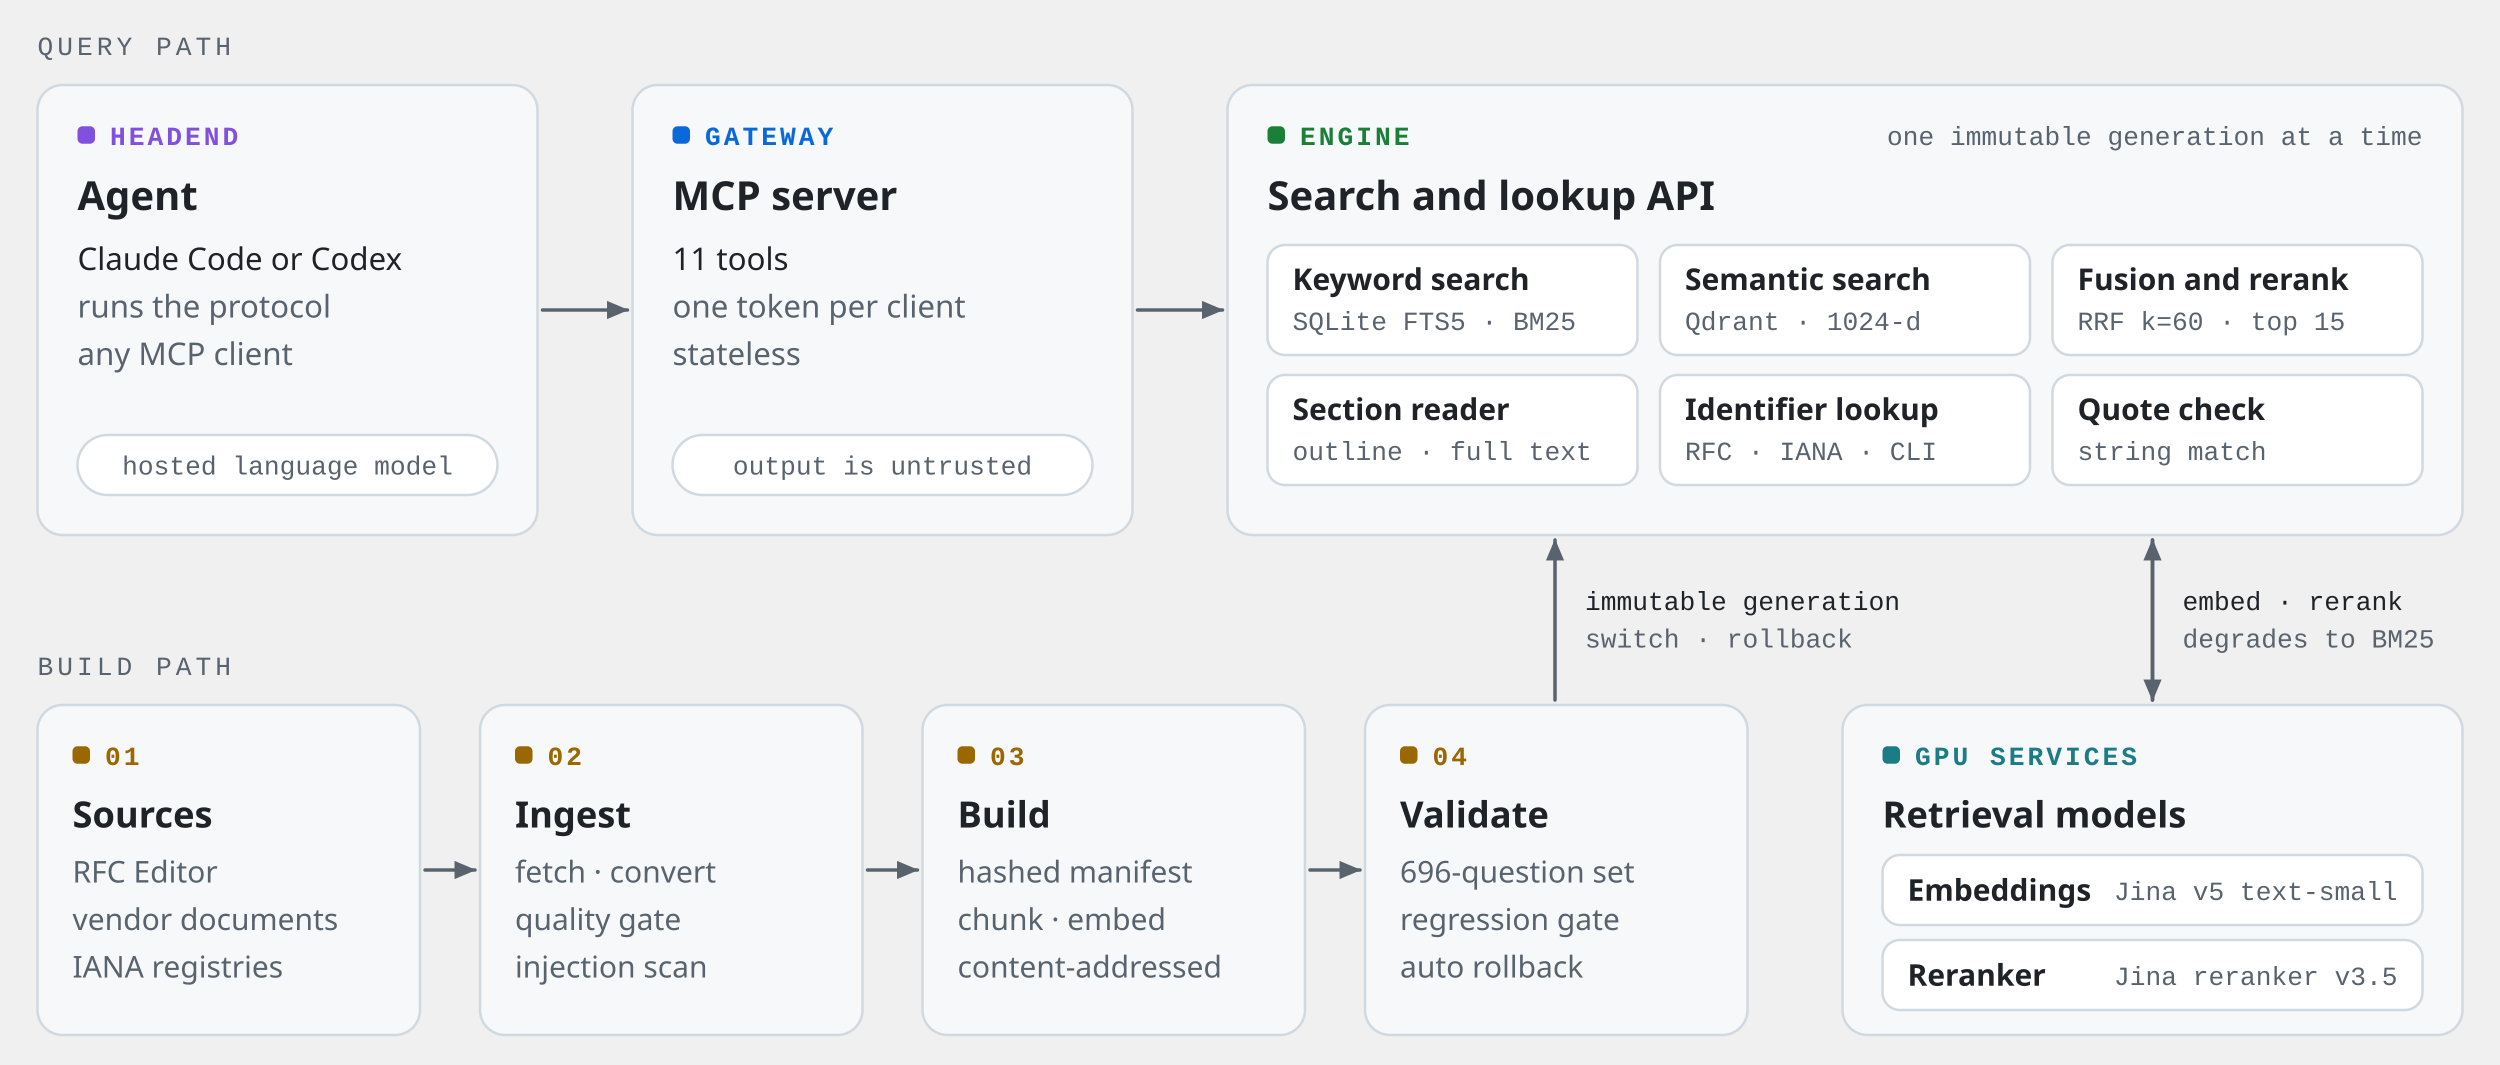
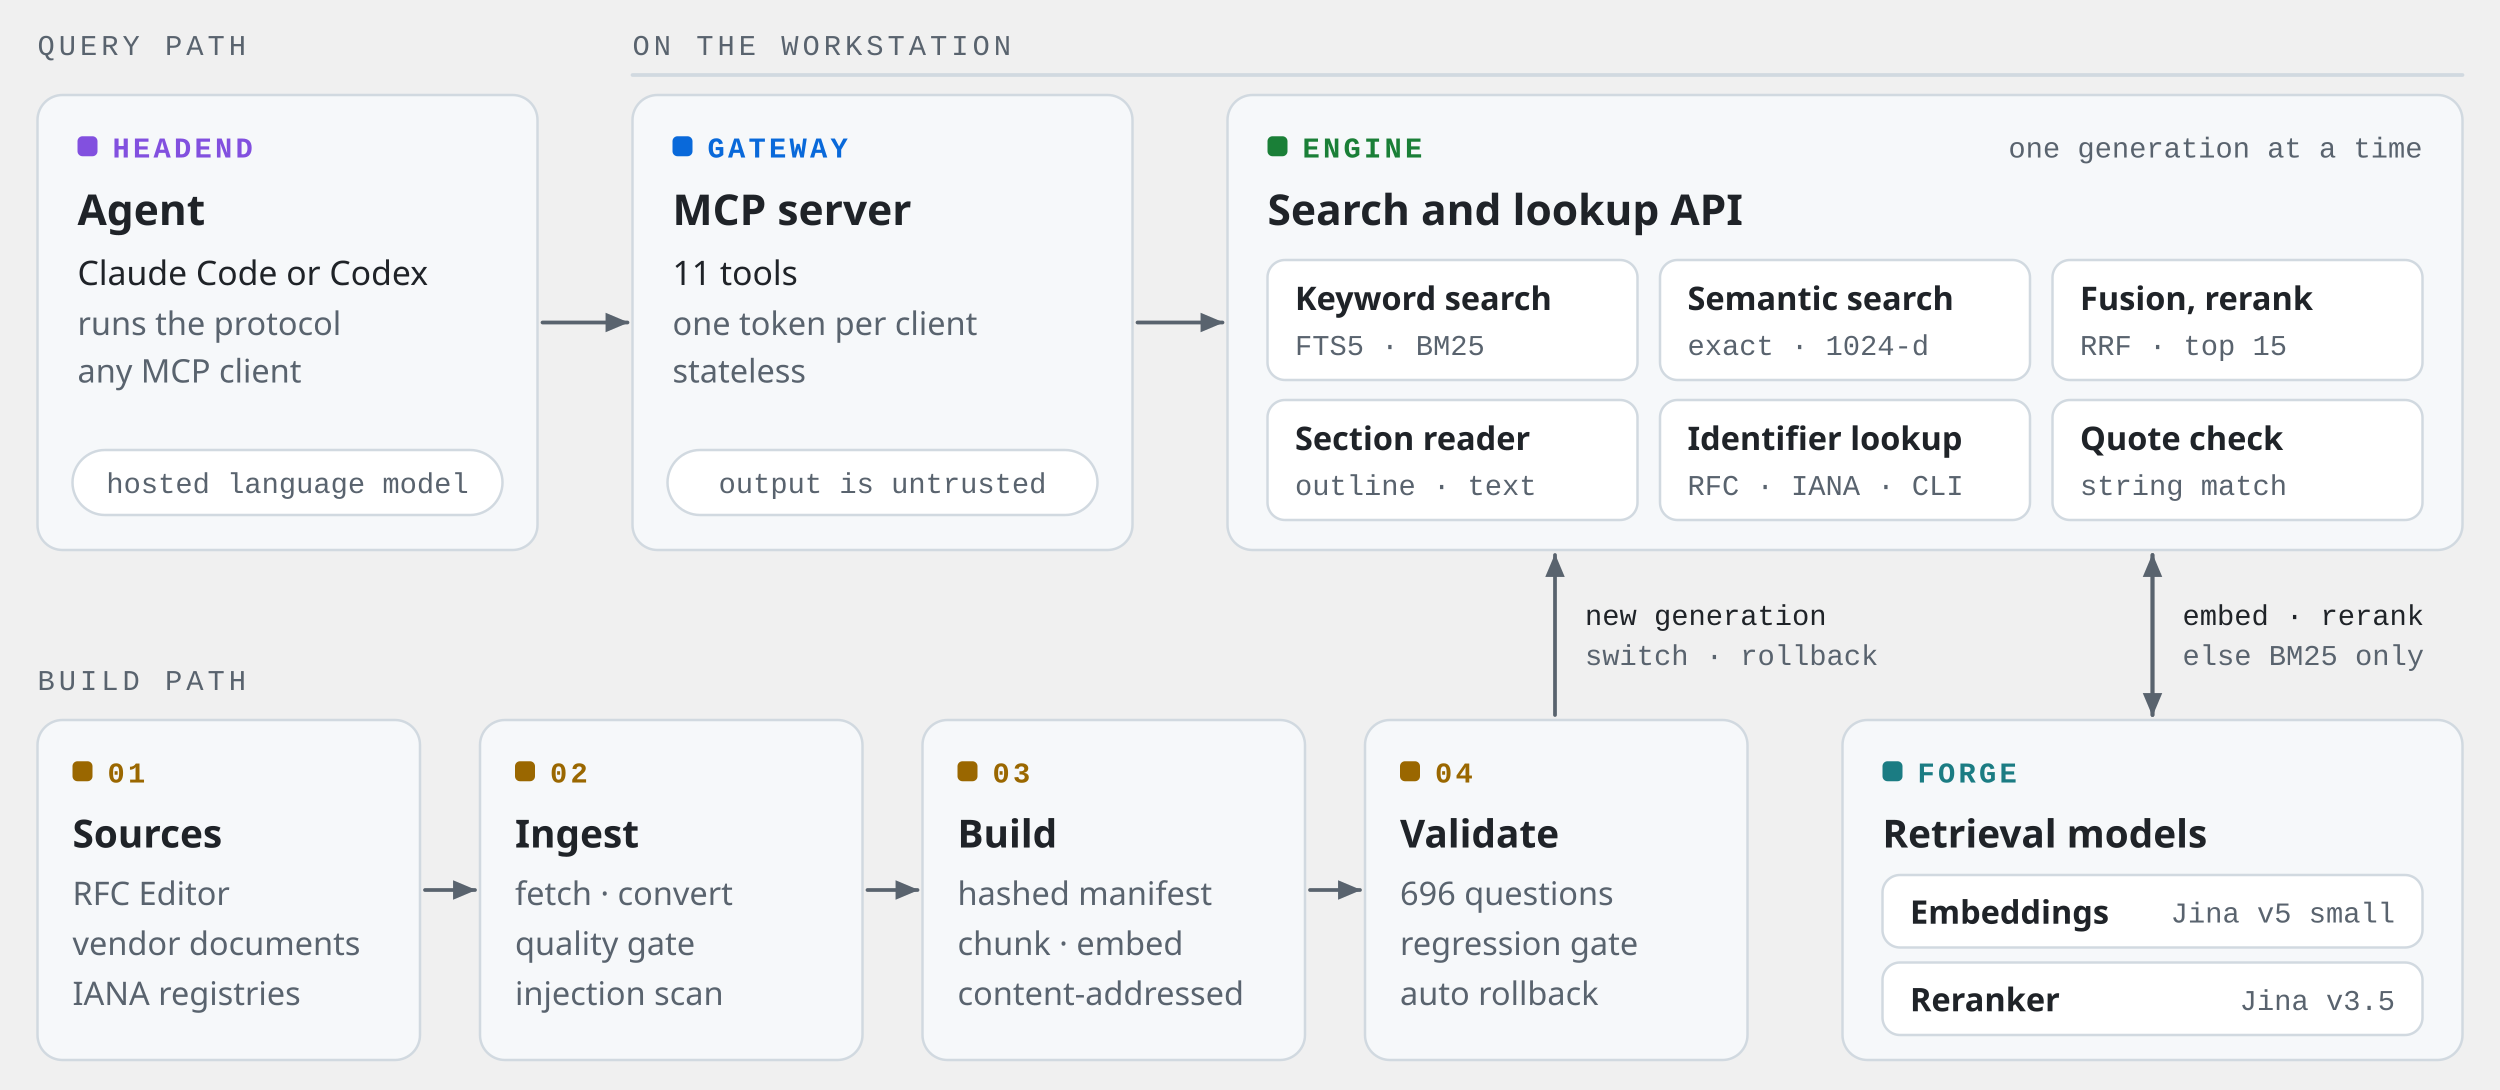
- <svg xmlns="http://www.w3.org/2000/svg" width="1000" height="426" viewBox="0 0 1000 426" role="img" aria-labelledby="t d">
+ <svg xmlns="http://www.w3.org/2000/svg" width="1000" height="436" viewBox="0 0 1000 436" role="img" aria-labelledby="t d">
  <style>.s{font-family:-apple-system,BlinkMacSystemFont,'Segoe UI','Noto Sans',Helvetica,Arial,sans-serif}.m{font-family:ui-monospace,SFMono-Regular,'SF Mono',Menlo,Consolas,'Liberation Mono',monospace}</style>
  <defs>
    <marker id="ah" viewBox="0 0 10 10" refX="9" refY="5" markerWidth="6.5" markerHeight="6.5" orient="auto">
      <path d="M0 1L9.5 5L0 9z" fill="#59636e" />
    </marker>
  </defs>
-   <text x="15" y="22" class="m" font-size="10.5" font-weight="400" fill="#59636e" letter-spacing="1.6">QUERY PATH</text>
-   <text x="15" y="270" class="m" font-size="10.5" font-weight="400" fill="#59636e" letter-spacing="1.6">BUILD PATH</text>
-   <rect x="15" y="34" width="200" height="180" rx="10" fill="#f6f8fa" stroke="#d1d9e0" />
-   <rect x="31" y="50.5" width="7" height="7" rx="2" fill="#8250df" />
-   <text x="44" y="58" class="m" font-size="10.5" font-weight="600" fill="#8250df" letter-spacing="1.2">HEADEND</text>
-   <text x="31" y="84" class="s" font-size="16" font-weight="700" fill="#1f2328">Agent</text>
-   <text x="31" y="108" class="s" font-size="12.5" font-weight="400" fill="#1f2328">Claude Code or Codex</text>
-   <text x="31" y="127" class="s" font-size="12.5" font-weight="400" fill="#59636e">runs the protocol</text>
-   <text x="31" y="146" class="s" font-size="12.5" font-weight="400" fill="#59636e">any MCP client</text>
-   <rect x="31" y="174" width="168" height="24" rx="12" fill="#ffffff" stroke="#d1d9e0" />
-   <text x="115" y="189.8" class="m" font-size="10.5" font-weight="400" fill="#59636e" text-anchor="middle">hosted language model</text>
-   <rect x="253" y="34" width="200" height="180" rx="10" fill="#f6f8fa" stroke="#d1d9e0" />
-   <rect x="269" y="50.5" width="7" height="7" rx="2" fill="#0969da" />
-   <text x="282" y="58" class="m" font-size="10.5" font-weight="600" fill="#0969da" letter-spacing="1.2">GATEWAY</text>
-   <text x="269" y="84" class="s" font-size="16" font-weight="700" fill="#1f2328">MCP server</text>
-   <text x="269" y="108" class="s" font-size="12.5" font-weight="400" fill="#1f2328">11 tools</text>
-   <text x="269" y="127" class="s" font-size="12.5" font-weight="400" fill="#59636e">one token per client</text>
-   <text x="269" y="146" class="s" font-size="12.5" font-weight="400" fill="#59636e">stateless</text>
-   <rect x="269" y="174" width="168" height="24" rx="12" fill="#ffffff" stroke="#d1d9e0" />
-   <text x="353" y="189.8" class="m" font-size="10.5" font-weight="400" fill="#59636e" text-anchor="middle">output is untrusted</text>
-   <rect x="491" y="34" width="494" height="180" rx="10" fill="#f6f8fa" stroke="#d1d9e0" />
-   <rect x="507" y="50.5" width="7" height="7" rx="2" fill="#1a7f37" />
-   <text x="520" y="58" class="m" font-size="10.5" font-weight="600" fill="#1a7f37" letter-spacing="1.2">ENGINE</text>
-   <text x="507" y="84" class="s" font-size="16" font-weight="700" fill="#1f2328">Search and lookup API</text>
-   <text x="969" y="58" class="m" font-size="10.5" font-weight="400" fill="#59636e" text-anchor="end">one immutable generation at a time</text>
-   <rect x="507" y="98" width="148" height="44" rx="7" fill="#ffffff" stroke="#d1d9e0" />
-   <text x="517" y="116" class="s" font-size="12" font-weight="600" fill="#1f2328">Keyword search</text>
-   <text x="517" y="132" class="m" font-size="10.5" font-weight="400" fill="#59636e">SQLite FTS5 · BM25</text>
-   <rect x="664" y="98" width="148" height="44" rx="7" fill="#ffffff" stroke="#d1d9e0" />
-   <text x="674" y="116" class="s" font-size="12" font-weight="600" fill="#1f2328">Semantic search</text>
-   <text x="674" y="132" class="m" font-size="10.5" font-weight="400" fill="#59636e">Qdrant · 1024-d</text>
-   <rect x="821" y="98" width="148" height="44" rx="7" fill="#ffffff" stroke="#d1d9e0" />
-   <text x="831" y="116" class="s" font-size="12" font-weight="600" fill="#1f2328">Fusion and rerank</text>
-   <text x="831" y="132" class="m" font-size="10.5" font-weight="400" fill="#59636e">RRF k=60 · top 15</text>
-   <rect x="507" y="150" width="148" height="44" rx="7" fill="#ffffff" stroke="#d1d9e0" />
-   <text x="517" y="168" class="s" font-size="12" font-weight="600" fill="#1f2328">Section reader</text>
-   <text x="517" y="184" class="m" font-size="10.5" font-weight="400" fill="#59636e">outline · full text</text>
-   <rect x="664" y="150" width="148" height="44" rx="7" fill="#ffffff" stroke="#d1d9e0" />
-   <text x="674" y="168" class="s" font-size="12" font-weight="600" fill="#1f2328">Identifier lookup</text>
-   <text x="674" y="184" class="m" font-size="10.5" font-weight="400" fill="#59636e">RFC · IANA · CLI</text>
-   <rect x="821" y="150" width="148" height="44" rx="7" fill="#ffffff" stroke="#d1d9e0" />
-   <text x="831" y="168" class="s" font-size="12" font-weight="600" fill="#1f2328">Quote check</text>
-   <text x="831" y="184" class="m" font-size="10.5" font-weight="400" fill="#59636e">string match</text>
-   <path d="M217 124H251" fill="none" stroke="#59636e" stroke-width="1.4" stroke-linejoin="round" stroke-linecap="round" marker-end="url(#ah)" />
-   <path d="M455 124H489" fill="none" stroke="#59636e" stroke-width="1.4" stroke-linejoin="round" stroke-linecap="round" marker-end="url(#ah)" />
-   <rect x="15" y="282" width="153" height="132" rx="10" fill="#f6f8fa" stroke="#d1d9e0" />
-   <rect x="29" y="298.5" width="7" height="7" rx="2" fill="#9a6700" />
-   <text x="42" y="306" class="m" font-size="10.5" font-weight="600" fill="#9a6700" letter-spacing="1.2">01</text>
-   <text x="29" y="331" class="s" font-size="14.5" font-weight="700" fill="#1f2328">Sources</text>
-   <text x="29" y="353" class="s" font-size="12" font-weight="400" fill="#59636e">RFC Editor</text>
-   <text x="29" y="372" class="s" font-size="12" font-weight="400" fill="#59636e">vendor documents</text>
-   <text x="29" y="391" class="s" font-size="12" font-weight="400" fill="#59636e">IANA registries</text>
-   <path d="M170 348H190" fill="none" stroke="#59636e" stroke-width="1.4" stroke-linejoin="round" stroke-linecap="round" marker-end="url(#ah)" />
-   <rect x="192" y="282" width="153" height="132" rx="10" fill="#f6f8fa" stroke="#d1d9e0" />
-   <rect x="206" y="298.5" width="7" height="7" rx="2" fill="#9a6700" />
-   <text x="219" y="306" class="m" font-size="10.5" font-weight="600" fill="#9a6700" letter-spacing="1.2">02</text>
-   <text x="206" y="331" class="s" font-size="14.5" font-weight="700" fill="#1f2328">Ingest</text>
-   <text x="206" y="353" class="s" font-size="12" font-weight="400" fill="#59636e">fetch · convert</text>
-   <text x="206" y="372" class="s" font-size="12" font-weight="400" fill="#59636e">quality gate</text>
-   <text x="206" y="391" class="s" font-size="12" font-weight="400" fill="#59636e">injection scan</text>
-   <path d="M347 348H367" fill="none" stroke="#59636e" stroke-width="1.4" stroke-linejoin="round" stroke-linecap="round" marker-end="url(#ah)" />
-   <rect x="369" y="282" width="153" height="132" rx="10" fill="#f6f8fa" stroke="#d1d9e0" />
-   <rect x="383" y="298.5" width="7" height="7" rx="2" fill="#9a6700" />
-   <text x="396" y="306" class="m" font-size="10.5" font-weight="600" fill="#9a6700" letter-spacing="1.2">03</text>
-   <text x="383" y="331" class="s" font-size="14.5" font-weight="700" fill="#1f2328">Build</text>
-   <text x="383" y="353" class="s" font-size="12" font-weight="400" fill="#59636e">hashed manifest</text>
-   <text x="383" y="372" class="s" font-size="12" font-weight="400" fill="#59636e">chunk · embed</text>
-   <text x="383" y="391" class="s" font-size="12" font-weight="400" fill="#59636e">content-addressed</text>
-   <path d="M524 348H544" fill="none" stroke="#59636e" stroke-width="1.4" stroke-linejoin="round" stroke-linecap="round" marker-end="url(#ah)" />
-   <rect x="546" y="282" width="153" height="132" rx="10" fill="#f6f8fa" stroke="#d1d9e0" />
-   <rect x="560" y="298.5" width="7" height="7" rx="2" fill="#9a6700" />
-   <text x="573" y="306" class="m" font-size="10.5" font-weight="600" fill="#9a6700" letter-spacing="1.2">04</text>
-   <text x="560" y="331" class="s" font-size="14.5" font-weight="700" fill="#1f2328">Validate</text>
-   <text x="560" y="353" class="s" font-size="12" font-weight="400" fill="#59636e">696-question set</text>
-   <text x="560" y="372" class="s" font-size="12" font-weight="400" fill="#59636e">regression gate</text>
-   <text x="560" y="391" class="s" font-size="12" font-weight="400" fill="#59636e">auto rollback</text>
-   <path d="M622 280V216" fill="none" stroke="#59636e" stroke-width="1.4" stroke-linejoin="round" stroke-linecap="round" marker-end="url(#ah)" />
-   <text x="634" y="244" class="m" font-size="10.5" font-weight="400" fill="#1f2328">immutable generation</text>
-   <text x="634" y="259" class="m" font-size="10.5" font-weight="400" fill="#59636e">switch · rollback</text>
-   <rect x="737" y="282" width="248" height="132" rx="10" fill="#f6f8fa" stroke="#d1d9e0" />
-   <rect x="753" y="298.5" width="7" height="7" rx="2" fill="#1b7c83" />
-   <text x="766" y="306" class="m" font-size="10.5" font-weight="600" fill="#1b7c83" letter-spacing="1.2">GPU SERVICES</text>
-   <text x="753" y="331" class="s" font-size="14.5" font-weight="700" fill="#1f2328">Retrieval models</text>
-   <rect x="753" y="342" width="216" height="28" rx="7" fill="#ffffff" stroke="#d1d9e0" />
-   <text x="763" y="360.3" class="s" font-size="12" font-weight="600" fill="#1f2328">Embeddings</text>
-   <text x="959" y="360" class="m" font-size="10.5" font-weight="400" fill="#59636e" text-anchor="end">Jina v5 text-small</text>
-   <rect x="753" y="376" width="216" height="28" rx="7" fill="#ffffff" stroke="#d1d9e0" />
-   <text x="763" y="394.3" class="s" font-size="12" font-weight="600" fill="#1f2328">Reranker</text>
-   <text x="959" y="394" class="m" font-size="10.5" font-weight="400" fill="#59636e" text-anchor="end">Jina reranker v3.5</text>
-   <path d="M861 280V216" fill="none" stroke="#59636e" stroke-width="1.4" stroke-linejoin="round" stroke-linecap="round" marker-end="url(#ah)" />
-   <path d="M861 216V280" fill="none" stroke="#59636e" stroke-width="1.4" stroke-linejoin="round" stroke-linecap="round" marker-end="url(#ah)" />
-   <text x="873" y="244" class="m" font-size="10.5" font-weight="400" fill="#1f2328">embed · rerank</text>
-   <text x="873" y="259" class="m" font-size="10.5" font-weight="400" fill="#59636e">degrades to BM25</text>
+   <text x="15" y="22" class="m" font-size="11.5" font-weight="400" fill="#59636e" letter-spacing="1.6">QUERY PATH</text>
+   <text x="253" y="22" class="m" font-size="11.5" font-weight="400" fill="#59636e" letter-spacing="1.6">ON THE WORKSTATION</text>
+   <text x="15" y="276" class="m" font-size="11.5" font-weight="400" fill="#59636e" letter-spacing="1.6">BUILD PATH</text>
+   <path d="M253 30H985" fill="none" stroke="#d1d9e0" stroke-width="1.5" stroke-linejoin="round" stroke-linecap="round" />
+   <rect x="15" y="38" width="200" height="182" rx="10" fill="#f6f8fa" stroke="#d1d9e0" />
+   <rect x="31" y="54.5" width="8" height="8" rx="2" fill="#8250df" />
+   <text x="45" y="63" class="m" font-size="11.5" font-weight="600" fill="#8250df" letter-spacing="1.3">HEADEND</text>
+   <text x="31" y="90" class="s" font-size="17" font-weight="700" fill="#1f2328">Agent</text>
+   <text x="31" y="114" class="s" font-size="13.5" font-weight="400" fill="#1f2328">Claude Code or Codex</text>
+   <text x="31" y="134" class="s" font-size="13" font-weight="400" fill="#59636e">runs the protocol</text>
+   <text x="31" y="153" class="s" font-size="13" font-weight="400" fill="#59636e">any MCP client</text>
+   <rect x="29" y="180" width="172" height="26" rx="13" fill="#ffffff" stroke="#d1d9e0" />
+   <text x="115" y="197.2" class="m" font-size="11.5" font-weight="400" fill="#59636e" text-anchor="middle">hosted language model</text>
+   <rect x="253" y="38" width="200" height="182" rx="10" fill="#f6f8fa" stroke="#d1d9e0" />
+   <rect x="269" y="54.5" width="8" height="8" rx="2" fill="#0969da" />
+   <text x="283" y="63" class="m" font-size="11.5" font-weight="600" fill="#0969da" letter-spacing="1.3">GATEWAY</text>
+   <text x="269" y="90" class="s" font-size="17" font-weight="700" fill="#1f2328">MCP server</text>
+   <text x="269" y="114" class="s" font-size="13.5" font-weight="400" fill="#1f2328">11 tools</text>
+   <text x="269" y="134" class="s" font-size="13" font-weight="400" fill="#59636e">one token per client</text>
+   <text x="269" y="153" class="s" font-size="13" font-weight="400" fill="#59636e">stateless</text>
+   <rect x="267" y="180" width="172" height="26" rx="13" fill="#ffffff" stroke="#d1d9e0" />
+   <text x="353" y="197.2" class="m" font-size="11.5" font-weight="400" fill="#59636e" text-anchor="middle">output is untrusted</text>
+   <rect x="491" y="38" width="494" height="182" rx="10" fill="#f6f8fa" stroke="#d1d9e0" />
+   <rect x="507" y="54.5" width="8" height="8" rx="2" fill="#1a7f37" />
+   <text x="521" y="63" class="m" font-size="11.5" font-weight="600" fill="#1a7f37" letter-spacing="1.3">ENGINE</text>
+   <text x="507" y="90" class="s" font-size="17" font-weight="700" fill="#1f2328">Search and lookup API</text>
+   <text x="969" y="63" class="m" font-size="11.5" font-weight="400" fill="#59636e" text-anchor="end">one generation at a time</text>
+   <rect x="507" y="104" width="148" height="48" rx="7" fill="#ffffff" stroke="#d1d9e0" />
+   <text x="518" y="124" class="s" font-size="13" font-weight="600" fill="#1f2328">Keyword search</text>
+   <text x="518" y="142" class="m" font-size="11.5" font-weight="400" fill="#59636e">FTS5 · BM25</text>
+   <rect x="664" y="104" width="148" height="48" rx="7" fill="#ffffff" stroke="#d1d9e0" />
+   <text x="675" y="124" class="s" font-size="13" font-weight="600" fill="#1f2328">Semantic search</text>
+   <text x="675" y="142" class="m" font-size="11.5" font-weight="400" fill="#59636e">exact · 1024-d</text>
+   <rect x="821" y="104" width="148" height="48" rx="7" fill="#ffffff" stroke="#d1d9e0" />
+   <text x="832" y="124" class="s" font-size="13" font-weight="600" fill="#1f2328">Fusion, rerank</text>
+   <text x="832" y="142" class="m" font-size="11.5" font-weight="400" fill="#59636e">RRF · top 15</text>
+   <rect x="507" y="160" width="148" height="48" rx="7" fill="#ffffff" stroke="#d1d9e0" />
+   <text x="518" y="180" class="s" font-size="13" font-weight="600" fill="#1f2328">Section reader</text>
+   <text x="518" y="198" class="m" font-size="11.5" font-weight="400" fill="#59636e">outline · text</text>
+   <rect x="664" y="160" width="148" height="48" rx="7" fill="#ffffff" stroke="#d1d9e0" />
+   <text x="675" y="180" class="s" font-size="13" font-weight="600" fill="#1f2328">Identifier lookup</text>
+   <text x="675" y="198" class="m" font-size="11.5" font-weight="400" fill="#59636e">RFC · IANA · CLI</text>
+   <rect x="821" y="160" width="148" height="48" rx="7" fill="#ffffff" stroke="#d1d9e0" />
+   <text x="832" y="180" class="s" font-size="13" font-weight="600" fill="#1f2328">Quote check</text>
+   <text x="832" y="198" class="m" font-size="11.5" font-weight="400" fill="#59636e">string match</text>
+   <path d="M217 129H251" fill="none" stroke="#59636e" stroke-width="1.5" stroke-linejoin="round" stroke-linecap="round" marker-end="url(#ah)" />
+   <path d="M455 129H489" fill="none" stroke="#59636e" stroke-width="1.5" stroke-linejoin="round" stroke-linecap="round" marker-end="url(#ah)" />
+   <rect x="15" y="288" width="153" height="136" rx="10" fill="#f6f8fa" stroke="#d1d9e0" />
+   <rect x="29" y="304.5" width="8" height="8" rx="2" fill="#9a6700" />
+   <text x="43" y="313" class="m" font-size="11.5" font-weight="600" fill="#9a6700" letter-spacing="1.3">01</text>
+   <text x="29" y="339" class="s" font-size="15.5" font-weight="700" fill="#1f2328">Sources</text>
+   <text x="29" y="362" class="s" font-size="13" font-weight="400" fill="#59636e">RFC Editor</text>
+   <text x="29" y="382" class="s" font-size="13" font-weight="400" fill="#59636e">vendor documents</text>
+   <text x="29" y="402" class="s" font-size="13" font-weight="400" fill="#59636e">IANA registries</text>
+   <path d="M170 356H190" fill="none" stroke="#59636e" stroke-width="1.5" stroke-linejoin="round" stroke-linecap="round" marker-end="url(#ah)" />
+   <rect x="192" y="288" width="153" height="136" rx="10" fill="#f6f8fa" stroke="#d1d9e0" />
+   <rect x="206" y="304.5" width="8" height="8" rx="2" fill="#9a6700" />
+   <text x="220" y="313" class="m" font-size="11.5" font-weight="600" fill="#9a6700" letter-spacing="1.3">02</text>
+   <text x="206" y="339" class="s" font-size="15.5" font-weight="700" fill="#1f2328">Ingest</text>
+   <text x="206" y="362" class="s" font-size="13" font-weight="400" fill="#59636e">fetch · convert</text>
+   <text x="206" y="382" class="s" font-size="13" font-weight="400" fill="#59636e">quality gate</text>
+   <text x="206" y="402" class="s" font-size="13" font-weight="400" fill="#59636e">injection scan</text>
+   <path d="M347 356H367" fill="none" stroke="#59636e" stroke-width="1.5" stroke-linejoin="round" stroke-linecap="round" marker-end="url(#ah)" />
+   <rect x="369" y="288" width="153" height="136" rx="10" fill="#f6f8fa" stroke="#d1d9e0" />
+   <rect x="383" y="304.5" width="8" height="8" rx="2" fill="#9a6700" />
+   <text x="397" y="313" class="m" font-size="11.5" font-weight="600" fill="#9a6700" letter-spacing="1.3">03</text>
+   <text x="383" y="339" class="s" font-size="15.5" font-weight="700" fill="#1f2328">Build</text>
+   <text x="383" y="362" class="s" font-size="13" font-weight="400" fill="#59636e">hashed manifest</text>
+   <text x="383" y="382" class="s" font-size="13" font-weight="400" fill="#59636e">chunk · embed</text>
+   <text x="383" y="402" class="s" font-size="13" font-weight="400" fill="#59636e">content-addressed</text>
+   <path d="M524 356H544" fill="none" stroke="#59636e" stroke-width="1.5" stroke-linejoin="round" stroke-linecap="round" marker-end="url(#ah)" />
+   <rect x="546" y="288" width="153" height="136" rx="10" fill="#f6f8fa" stroke="#d1d9e0" />
+   <rect x="560" y="304.5" width="8" height="8" rx="2" fill="#9a6700" />
+   <text x="574" y="313" class="m" font-size="11.5" font-weight="600" fill="#9a6700" letter-spacing="1.3">04</text>
+   <text x="560" y="339" class="s" font-size="15.5" font-weight="700" fill="#1f2328">Validate</text>
+   <text x="560" y="362" class="s" font-size="13" font-weight="400" fill="#59636e">696 questions</text>
+   <text x="560" y="382" class="s" font-size="13" font-weight="400" fill="#59636e">regression gate</text>
+   <text x="560" y="402" class="s" font-size="13" font-weight="400" fill="#59636e">auto rollback</text>
+   <path d="M622 286V222" fill="none" stroke="#59636e" stroke-width="1.5" stroke-linejoin="round" stroke-linecap="round" marker-end="url(#ah)" />
+   <text x="634" y="250" class="m" font-size="11.5" font-weight="400" fill="#1f2328">new generation</text>
+   <text x="634" y="266" class="m" font-size="11.5" font-weight="400" fill="#59636e">switch · rollback</text>
+   <rect x="737" y="288" width="248" height="136" rx="10" fill="#f6f8fa" stroke="#d1d9e0" />
+   <rect x="753" y="304.5" width="8" height="8" rx="2" fill="#1b7c83" />
+   <text x="767" y="313" class="m" font-size="11.5" font-weight="600" fill="#1b7c83" letter-spacing="1.3">FORGE</text>
+   <text x="753" y="339" class="s" font-size="15.5" font-weight="700" fill="#1f2328">Retrieval models</text>
+   <rect x="753" y="350" width="216" height="29" rx="7" fill="#ffffff" stroke="#d1d9e0" />
+   <text x="764" y="369.5" class="s" font-size="13" font-weight="600" fill="#1f2328">Embeddings</text>
+   <text x="958" y="369" class="m" font-size="11.5" font-weight="400" fill="#59636e" text-anchor="end">Jina v5 small</text>
+   <rect x="753" y="385" width="216" height="29" rx="7" fill="#ffffff" stroke="#d1d9e0" />
+   <text x="764" y="404.5" class="s" font-size="13" font-weight="600" fill="#1f2328">Reranker</text>
+   <text x="958" y="404" class="m" font-size="11.5" font-weight="400" fill="#59636e" text-anchor="end">Jina v3.5</text>
+   <path d="M861 286V222" fill="none" stroke="#59636e" stroke-width="1.5" stroke-linejoin="round" stroke-linecap="round" marker-end="url(#ah)" />
+   <path d="M861 222V286" fill="none" stroke="#59636e" stroke-width="1.5" stroke-linejoin="round" stroke-linecap="round" marker-end="url(#ah)" />
+   <text x="873" y="250" class="m" font-size="11.5" font-weight="400" fill="#1f2328">embed · rerank</text>
+   <text x="873" y="266" class="m" font-size="11.5" font-weight="400" fill="#59636e">else BM25 only</text>
</svg>
